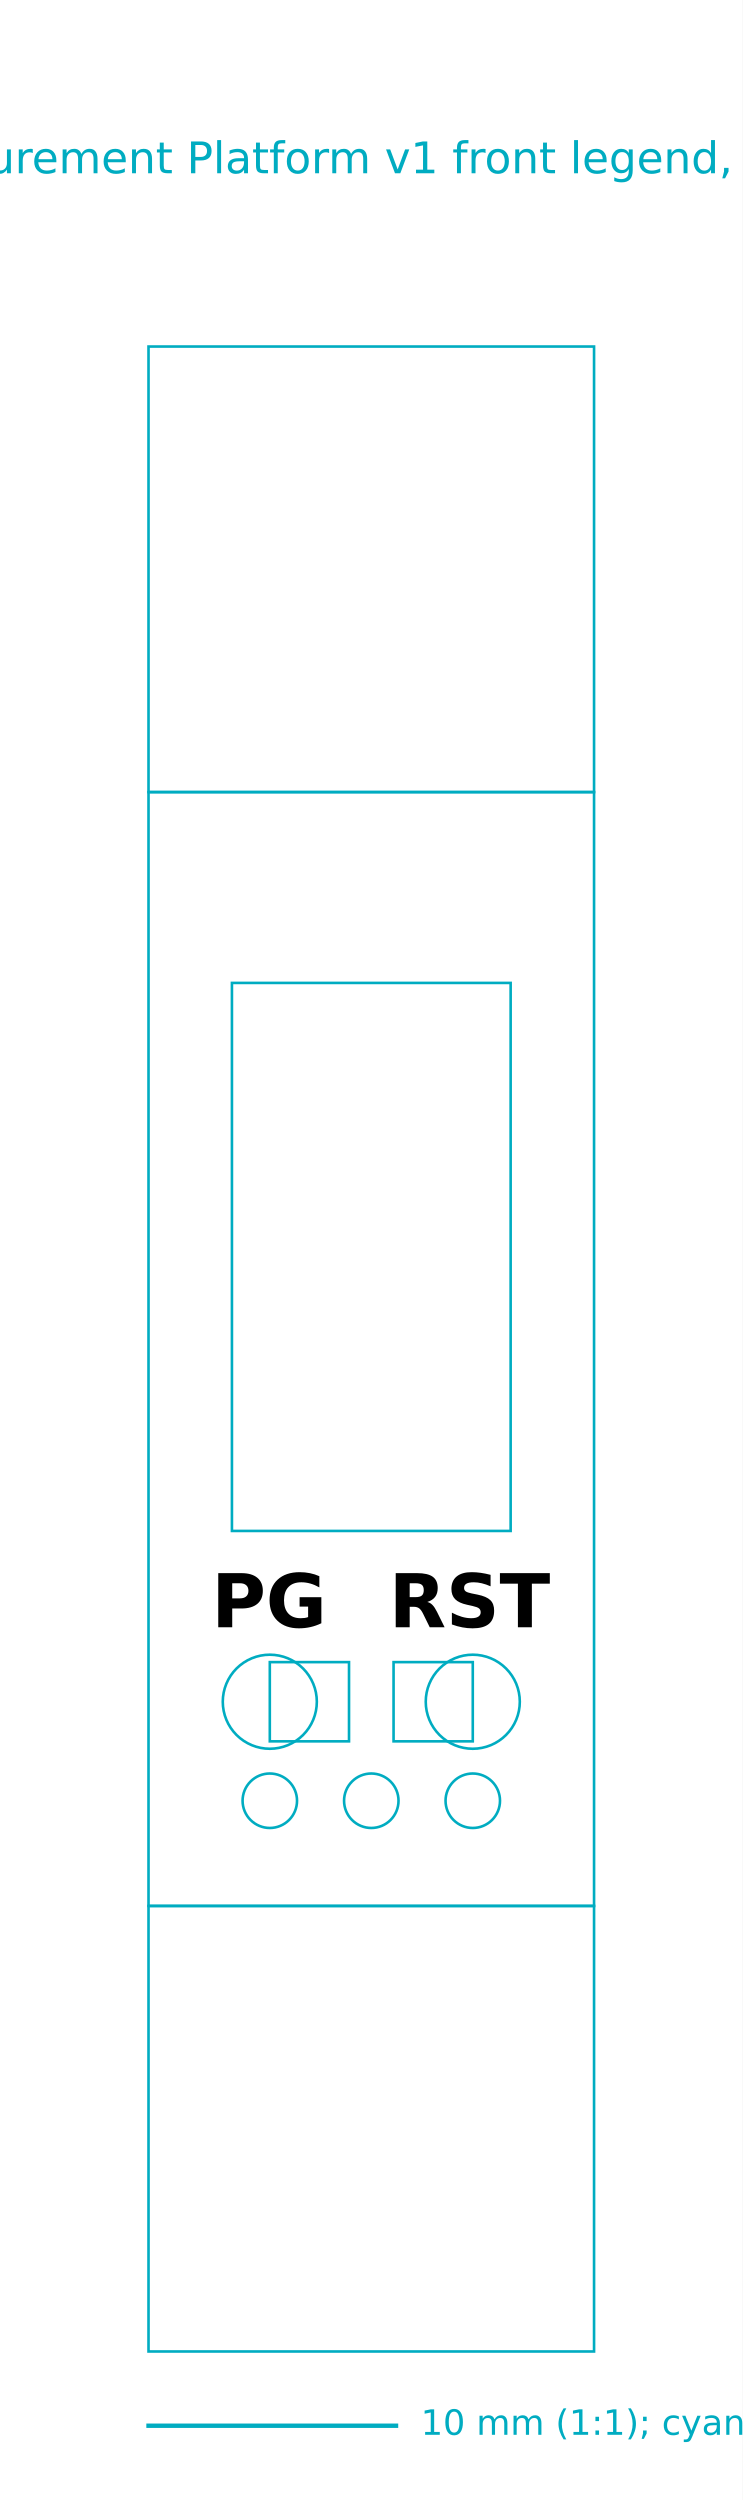
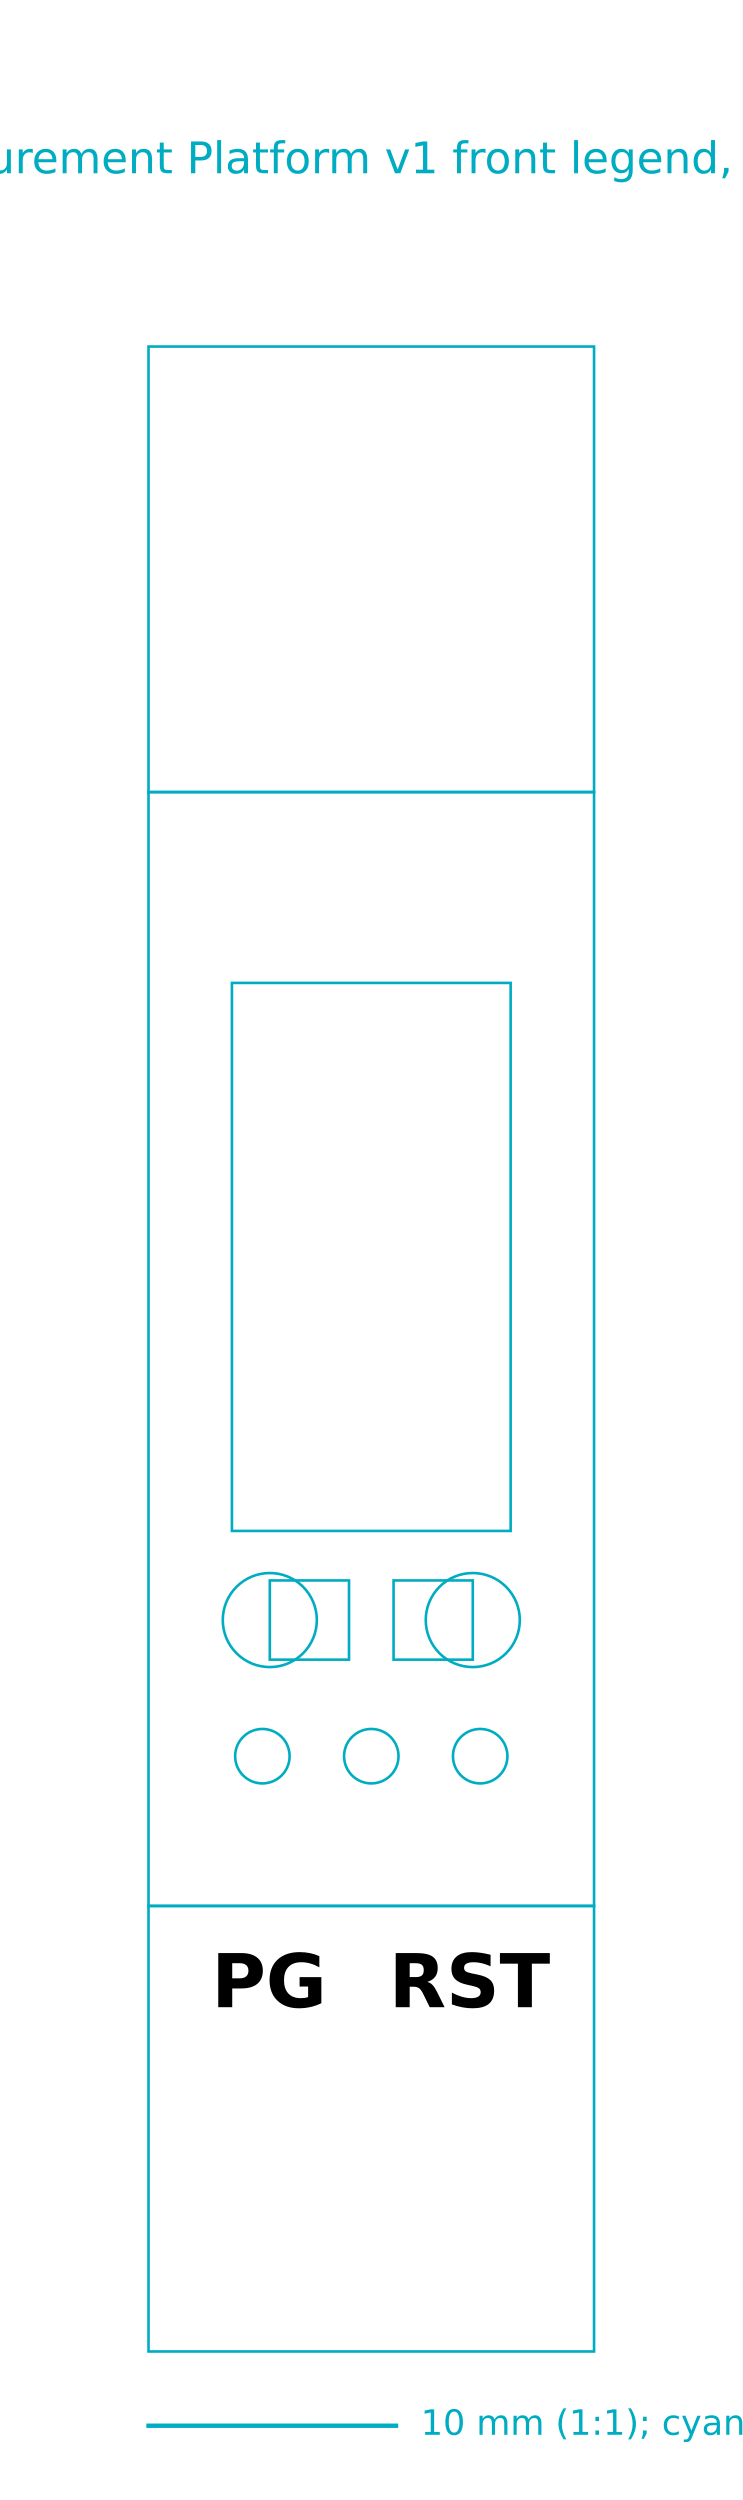
<svg xmlns="http://www.w3.org/2000/svg" xmlns:xlink="http://www.w3.org/1999/xlink" width="85.039pt" height="286.299pt" viewBox="0 0 85.039 286.299" version="1.1">
  <defs>
    <style type="text/css">*{stroke-linejoin: round; stroke-linecap: butt}</style>
  </defs>
  <g id="figure_1">
    <g id="patch_1">
      <path d="M 0 286.299  L 85.039 286.299  L 85.039 0  L 0 0  z " style="fill: #ffffff" />
    </g>
    <g id="axes_1">
      <g id="guides-face-bottom">
-         <path d="M 17.008 269.291  L 68.031 269.291  L 68.031 218.268  L 17.008 218.268  L 17.008 269.291  z " clip-path="url(#p022e666aac)" style="fill: none; stroke: #00acc1; stroke-width: 0.3; stroke-linejoin: miter" />
+         <path d="M 17.008 269.291  L 68.031 269.291  L 68.031 218.268  L 17.008 218.268  L 17.008 269.291  z " clip-path="url(#pa8e5ed0883)" style="fill: none; stroke: #00acc1; stroke-width: 0.3; stroke-linejoin: miter" />
      </g>
      <g id="guides-face-front">
-         <path d="M 17.008 218.268  L 68.031 218.268  L 68.031 90.709  L 17.008 90.709  L 17.008 218.268  z " clip-path="url(#p022e666aac)" style="fill: none; stroke: #00acc1; stroke-width: 0.3; stroke-linejoin: miter" />
+         <path d="M 17.008 218.268  L 68.031 218.268  L 68.031 90.709  L 17.008 90.709  L 17.008 218.268  z " clip-path="url(#pa8e5ed0883)" style="fill: none; stroke: #00acc1; stroke-width: 0.3; stroke-linejoin: miter" />
      </g>
      <g id="guides-face-top">
-         <path d="M 17.008 90.709  L 68.031 90.709  L 68.031 39.685  L 17.008 39.685  L 17.008 90.709  z " clip-path="url(#p022e666aac)" style="fill: none; stroke: #00acc1; stroke-width: 0.3; stroke-linejoin: miter" />
+         <path d="M 17.008 90.709  L 68.031 90.709  L 68.031 39.685  L 17.008 39.685  L 17.008 90.709  z " clip-path="url(#pa8e5ed0883)" style="fill: none; stroke: #00acc1; stroke-width: 0.3; stroke-linejoin: miter" />
      </g>
      <g id="guides-opening">
-         <path d="M 30.898 200.268  C 32.326 200.268 33.696 199.7 34.706 198.69  C 35.716 197.68 36.283 196.31 36.283 194.882  C 36.283 193.454 35.716 192.084 34.706 191.074  C 33.696 190.064 32.326 189.496 30.898 189.496  C 29.469 189.496 28.099 190.064 27.089 191.074  C 26.079 192.084 25.512 193.454 25.512 194.882  C 25.512 196.31 26.079 197.68 27.089 198.69  C 28.099 199.7 29.469 200.268 30.898 200.268  L 30.898 200.268  z " clip-path="url(#p022e666aac)" style="fill: none; stroke: #00acc1; stroke-width: 0.3; stroke-linejoin: miter" />
+         <path d="M 30.898 190.913  C 32.326 190.913 33.696 190.346 34.706 189.336  C 35.716 188.326 36.283 186.956 36.283 185.528  C 36.283 184.099 35.716 182.729 34.706 181.719  C 33.696 180.709 32.326 180.142 30.898 180.142  C 29.469 180.142 28.099 180.709 27.089 181.719  C 26.079 182.729 25.512 184.099 25.512 185.528  C 25.512 186.956 26.079 188.326 27.089 189.336  C 28.099 190.346 29.469 190.913 30.898 190.913  L 30.898 190.913  z " clip-path="url(#pa8e5ed0883)" style="fill: none; stroke: #00acc1; stroke-width: 0.3; stroke-linejoin: miter" />
      </g>
      <g id="guides-opening">
-         <path d="M 30.898 199.417  L 39.969 199.417  L 39.969 190.346  L 30.898 190.346  L 30.898 199.417  z " clip-path="url(#p022e666aac)" style="fill: none; stroke: #00acc1; stroke-width: 0.3; stroke-linejoin: miter" />
+         <path d="M 30.898 190.063  L 39.969 190.063  L 39.969 180.992  L 30.898 180.992  L 30.898 190.063  z " clip-path="url(#pa8e5ed0883)" style="fill: none; stroke: #00acc1; stroke-width: 0.3; stroke-linejoin: miter" />
      </g>
      <g id="guides-opening">
-         <path d="M 54.142 200.268  C 55.57 200.268 56.94 199.7 57.95 198.69  C 58.96 197.68 59.528 196.31 59.528 194.882  C 59.528 193.454 58.96 192.084 57.95 191.074  C 56.94 190.064 55.57 189.496 54.142 189.496  C 52.713 189.496 51.343 190.064 50.333 191.074  C 49.323 192.084 48.756 193.454 48.756 194.882  C 48.756 196.31 49.323 197.68 50.333 198.69  C 51.343 199.7 52.713 200.268 54.142 200.268  L 54.142 200.268  z " clip-path="url(#p022e666aac)" style="fill: none; stroke: #00acc1; stroke-width: 0.3; stroke-linejoin: miter" />
+         <path d="M 54.142 190.913  C 55.57 190.913 56.94 190.346 57.95 189.336  C 58.96 188.326 59.528 186.956 59.528 185.528  C 59.528 184.099 58.96 182.729 57.95 181.719  C 56.94 180.709 55.57 180.142 54.142 180.142  C 52.713 180.142 51.343 180.709 50.333 181.719  C 49.323 182.729 48.756 184.099 48.756 185.528  C 48.756 186.956 49.323 188.326 50.333 189.336  C 51.343 190.346 52.713 190.913 54.142 190.913  L 54.142 190.913  z " clip-path="url(#pa8e5ed0883)" style="fill: none; stroke: #00acc1; stroke-width: 0.3; stroke-linejoin: miter" />
      </g>
      <g id="guides-opening">
-         <path d="M 45.071 199.417  L 54.142 199.417  L 54.142 190.346  L 45.071 190.346  L 45.071 199.417  z " clip-path="url(#p022e666aac)" style="fill: none; stroke: #00acc1; stroke-width: 0.3; stroke-linejoin: miter" />
+         <path d="M 45.071 190.063  L 54.142 190.063  L 54.142 180.992  L 45.071 180.992  L 45.071 190.063  z " clip-path="url(#pa8e5ed0883)" style="fill: none; stroke: #00acc1; stroke-width: 0.3; stroke-linejoin: miter" />
      </g>
      <g id="guides-opening">
-         <path d="M 30.898 209.339  C 31.725 209.339 32.518 209.01 33.102 208.425  C 33.687 207.841 34.016 207.047 34.016 206.22  C 34.016 205.394 33.687 204.6 33.102 204.016  C 32.518 203.431 31.725 203.102 30.898 203.102  C 30.071 203.102 29.278 203.431 28.693 204.016  C 28.108 204.6 27.78 205.394 27.78 206.22  C 27.78 207.047 28.108 207.841 28.693 208.425  C 29.278 209.01 30.071 209.339 30.898 209.339  L 30.898 209.339  z " clip-path="url(#p022e666aac)" style="fill: none; stroke: #00acc1; stroke-width: 0.3; stroke-linejoin: miter" />
+         <path d="M 30.047 204.236  C 30.874 204.236 31.667 203.908 32.252 203.323  C 32.837 202.738 33.165 201.945 33.165 201.118  C 33.165 200.291 32.837 199.498 32.252 198.913  C 31.667 198.329 30.874 198 30.047 198  C 29.22 198 28.427 198.329 27.842 198.913  C 27.258 199.498 26.929 200.291 26.929 201.118  C 26.929 201.945 27.258 202.738 27.842 203.323  C 28.427 203.908 29.22 204.236 30.047 204.236  L 30.047 204.236  z " clip-path="url(#pa8e5ed0883)" style="fill: none; stroke: #00acc1; stroke-width: 0.3; stroke-linejoin: miter" />
      </g>
      <g id="guides-opening">
-         <path d="M 42.52 209.339  C 43.347 209.339 44.14 209.01 44.725 208.425  C 45.309 207.841 45.638 207.047 45.638 206.22  C 45.638 205.394 45.309 204.6 44.725 204.016  C 44.14 203.431 43.347 203.102 42.52 203.102  C 41.693 203.102 40.9 203.431 40.315 204.016  C 39.73 204.6 39.402 205.394 39.402 206.22  C 39.402 207.047 39.73 207.841 40.315 208.425  C 40.9 209.01 41.693 209.339 42.52 209.339  L 42.52 209.339  z " clip-path="url(#p022e666aac)" style="fill: none; stroke: #00acc1; stroke-width: 0.3; stroke-linejoin: miter" />
+         <path d="M 42.52 204.236  C 43.347 204.236 44.14 203.908 44.725 203.323  C 45.309 202.738 45.638 201.945 45.638 201.118  C 45.638 200.291 45.309 199.498 44.725 198.913  C 44.14 198.329 43.347 198 42.52 198  C 41.693 198 40.9 198.329 40.315 198.913  C 39.73 199.498 39.402 200.291 39.402 201.118  C 39.402 201.945 39.73 202.738 40.315 203.323  C 40.9 203.908 41.693 204.236 42.52 204.236  L 42.52 204.236  z " clip-path="url(#pa8e5ed0883)" style="fill: none; stroke: #00acc1; stroke-width: 0.3; stroke-linejoin: miter" />
      </g>
      <g id="guides-opening">
-         <path d="M 54.142 209.339  C 54.969 209.339 55.762 209.01 56.347 208.425  C 56.931 207.841 57.26 207.047 57.26 206.22  C 57.26 205.394 56.931 204.6 56.347 204.016  C 55.762 203.431 54.969 203.102 54.142 203.102  C 53.315 203.102 52.522 203.431 51.937 204.016  C 51.352 204.6 51.024 205.394 51.024 206.22  C 51.024 207.047 51.352 207.841 51.937 208.425  C 52.522 209.01 53.315 209.339 54.142 209.339  L 54.142 209.339  z " clip-path="url(#p022e666aac)" style="fill: none; stroke: #00acc1; stroke-width: 0.3; stroke-linejoin: miter" />
+         <path d="M 54.992 204.236  C 55.819 204.236 56.612 203.908 57.197 203.323  C 57.782 202.738 58.11 201.945 58.11 201.118  C 58.11 200.291 57.782 199.498 57.197 198.913  C 56.612 198.329 55.819 198 54.992 198  C 54.165 198 53.372 198.329 52.787 198.913  C 52.203 199.498 51.874 200.291 51.874 201.118  C 51.874 201.945 52.203 202.738 52.787 203.323  C 53.372 203.908 54.165 204.236 54.992 204.236  L 54.992 204.236  z " clip-path="url(#pa8e5ed0883)" style="fill: none; stroke: #00acc1; stroke-width: 0.3; stroke-linejoin: miter" />
      </g>
      <g id="guides-opening">
-         <path d="M 26.561 175.323  L 58.479 175.323  L 58.479 112.564  L 26.561 112.564  L 26.561 175.323  z " clip-path="url(#p022e666aac)" style="fill: none; stroke: #00acc1; stroke-width: 0.3; stroke-linejoin: miter" />
+         <path d="M 26.561 175.323  L 58.479 175.323  L 58.479 112.564  L 26.561 112.564  L 26.561 175.323  z " clip-path="url(#pa8e5ed0883)" style="fill: none; stroke: #00acc1; stroke-width: 0.3; stroke-linejoin: miter" />
      </g>
      <g id="print-text">
-         <path d="M 47.59 182.904  Q 48.092 182.904 48.31 182.718  Q 48.528 182.531 48.528 182.103  Q 48.528 181.679 48.31 181.497  Q 48.092 181.314 47.59 181.314  L 46.917 181.314  L 46.917 182.904  L 47.59 182.904  z M 46.917 184.009  L 46.917 186.355  L 45.319 186.355  L 45.319 180.155  L 47.76 180.155  Q 48.985 180.155 49.555 180.567  Q 50.126 180.978 50.126 181.867  Q 50.126 182.481 49.829 182.875  Q 49.532 183.27 48.934 183.457  Q 49.263 183.532 49.522 183.796  Q 49.782 184.059 50.048 184.595  L 50.916 186.355  L 49.213 186.355  L 48.457 184.815  Q 48.229 184.35 47.994 184.18  Q 47.76 184.009 47.369 184.009  L 46.917 184.009  z M 56.18 180.351  L 56.18 181.663  Q 55.67 181.435 55.183 181.319  Q 54.698 181.202 54.267 181.202  Q 53.694 181.202 53.419 181.36  Q 53.145 181.517 53.145 181.849  Q 53.145 182.099 53.33 182.239  Q 53.515 182.377 54.001 182.477  L 54.681 182.613  Q 55.715 182.822 56.151 183.246  Q 56.588 183.668 56.588 184.45  Q 56.588 185.474 55.979 185.975  Q 55.371 186.476 54.12 186.476  Q 53.532 186.476 52.938 186.363  Q 52.344 186.252 51.75 186.031  L 51.75 184.682  Q 52.344 184.997 52.898 185.158  Q 53.452 185.317 53.968 185.317  Q 54.491 185.317 54.769 185.143  Q 55.047 184.968 55.047 184.644  Q 55.047 184.354 54.858 184.196  Q 54.669 184.038 54.105 183.913  L 53.485 183.776  Q 52.555 183.577 52.125 183.141  Q 51.696 182.705 51.696 181.966  Q 51.696 181.04 52.293 180.542  Q 52.891 180.044 54.013 180.044  Q 54.524 180.044 55.064 180.121  Q 55.603 180.198 56.18 180.351  z M 57.251 180.155  L 62.965 180.155  L 62.965 181.364  L 60.909 181.364  L 60.909 186.355  L 59.311 186.355  L 59.311 181.364  L 57.251 181.364  L 57.251 180.155  z " clip-path="url(#p022e666aac)" />
+         <path d="M 47.59 226.416  Q 48.092 226.416 48.31 226.23  Q 48.528 226.043 48.528 225.615  Q 48.528 225.191 48.31 225.009  Q 48.092 224.826 47.59 224.826  L 46.917 224.826  L 46.917 226.416  L 47.59 226.416  z M 46.917 227.52  L 46.917 229.867  L 45.319 229.867  L 45.319 223.667  L 47.76 223.667  Q 48.985 223.667 49.555 224.079  Q 50.126 224.49 50.126 225.378  Q 50.126 225.992 49.829 226.387  Q 49.532 226.782 48.934 226.969  Q 49.263 227.043 49.522 227.308  Q 49.782 227.571 50.048 228.106  L 50.916 229.867  L 49.213 229.867  L 48.457 228.327  Q 48.229 227.862 47.994 227.692  Q 47.76 227.52 47.369 227.52  L 46.917 227.52  z M 56.18 223.862  L 56.18 225.175  Q 55.67 224.947 55.183 224.831  Q 54.698 224.714 54.267 224.714  Q 53.694 224.714 53.419 224.872  Q 53.145 225.029 53.145 225.361  Q 53.145 225.611 53.33 225.751  Q 53.515 225.889 54.001 225.988  L 54.681 226.125  Q 55.715 226.334 56.151 226.758  Q 56.588 227.18 56.588 227.962  Q 56.588 228.986 55.979 229.487  Q 55.371 229.988 54.12 229.988  Q 53.532 229.988 52.938 229.875  Q 52.344 229.763 51.75 229.543  L 51.75 228.194  Q 52.344 228.509 52.898 228.67  Q 53.452 228.829 53.968 228.829  Q 54.491 228.829 54.769 228.655  Q 55.047 228.48 55.047 228.156  Q 55.047 227.866 54.858 227.708  Q 54.669 227.55 54.105 227.425  L 53.485 227.288  Q 52.555 227.089 52.125 226.653  Q 51.696 226.217 51.696 225.478  Q 51.696 224.552 52.293 224.054  Q 52.891 223.555 54.013 223.555  Q 54.524 223.555 55.064 223.633  Q 55.603 223.71 56.18 223.862  z M 57.251 223.667  L 62.965 223.667  L 62.965 224.876  L 60.909 224.876  L 60.909 229.867  L 59.311 229.867  L 59.311 224.876  L 57.251 224.876  L 57.251 223.667  z " clip-path="url(#pa8e5ed0883)" />
      </g>
      <g id="print-text">
-         <path d="M 24.995 180.155  L 27.648 180.155  Q 28.831 180.155 29.464 180.681  Q 30.098 181.206 30.098 182.178  Q 30.098 183.154 29.464 183.679  Q 28.831 184.204 27.648 184.204  L 26.594 184.204  L 26.594 186.355  L 24.995 186.355  L 24.995 180.155  z M 26.594 181.314  L 26.594 183.045  L 27.477 183.045  Q 27.943 183.045 28.196 182.819  Q 28.45 182.593 28.45 182.178  Q 28.45 181.763 28.196 181.538  Q 27.943 181.314 27.477 181.314  L 26.594 181.314  z M 36.8 185.894  Q 36.202 186.185 35.559 186.331  Q 34.916 186.476 34.23 186.476  Q 32.681 186.476 31.776 185.61  Q 30.871 184.743 30.871 183.262  Q 30.871 181.763 31.792 180.903  Q 32.714 180.044 34.318 180.044  Q 34.936 180.044 35.502 180.161  Q 36.069 180.276 36.571 180.505  L 36.571 181.787  Q 36.053 181.493 35.54 181.348  Q 35.027 181.202 34.512 181.202  Q 33.558 181.202 33.041 181.736  Q 32.524 182.269 32.524 183.262  Q 32.524 184.245 33.022 184.782  Q 33.521 185.317 34.437 185.317  Q 34.687 185.317 34.901 185.287  Q 35.115 185.255 35.285 185.189  L 35.285 183.985  L 34.309 183.985  L 34.309 182.912  L 36.8 182.912  L 36.8 185.894  z " clip-path="url(#p022e666aac)" />
+         <path d="M 24.995 223.667  L 27.648 223.667  Q 28.831 223.667 29.464 224.193  Q 30.098 224.718 30.098 225.689  Q 30.098 226.666 29.464 227.191  Q 28.831 227.716 27.648 227.716  L 26.594 227.716  L 26.594 229.867  L 24.995 229.867  L 24.995 223.667  z M 26.594 224.826  L 26.594 226.557  L 27.477 226.557  Q 27.943 226.557 28.196 226.331  Q 28.45 226.105 28.45 225.689  Q 28.45 225.275 28.196 225.05  Q 27.943 224.826 27.477 224.826  L 26.594 224.826  z M 36.8 229.406  Q 36.202 229.697 35.559 229.843  Q 34.916 229.988 34.23 229.988  Q 32.681 229.988 31.776 229.122  Q 30.871 228.255 30.871 226.774  Q 30.871 225.275 31.792 224.415  Q 32.714 223.555 34.318 223.555  Q 34.936 223.555 35.502 223.672  Q 36.069 223.788 36.571 224.017  L 36.571 225.299  Q 36.053 225.005 35.54 224.86  Q 35.027 224.714 34.512 224.714  Q 33.558 224.714 33.041 225.248  Q 32.524 225.781 32.524 226.774  Q 32.524 227.757 33.022 228.294  Q 33.521 228.829 34.437 228.829  Q 34.687 228.829 34.901 228.799  Q 35.115 228.767 35.285 228.7  L 35.285 227.496  L 34.309 227.496  L 34.309 226.424  L 36.8 226.424  L 36.8 229.406  z " clip-path="url(#pa8e5ed0883)" />
      </g>
      <g id="guides-scale">
-         <path d="M 17.008 277.795  L 45.354 277.795  " clip-path="url(#p022e666aac)" style="fill: none; stroke: #00acc1; stroke-width: 0.5; stroke-linecap: square" />
+         <path d="M 17.008 277.795  L 45.354 277.795  " clip-path="url(#pa8e5ed0883)" style="fill: none; stroke: #00acc1; stroke-width: 0.5; stroke-linecap: square" />
      </g>
      <g id="guides-note">
        <g style="fill: #00acc1" transform="translate(48.18898 278.8345) scale(0.04 -0.04)">
          <defs>
            <path id="DejaVuSans-14" d="M 794 531  L 1825 531  L 1825 4091  L 703 3866  L 703 4441  L 1819 4666  L 2450 4666  L 2450 531  L 3481 531  L 3481 0  L 794 0  L 794 531  z " transform="scale(0.015625)" />
            <path id="DejaVuSans-13" d="M 2034 4250  Q 1547 4250 1301 3770  Q 1056 3291 1056 2328  Q 1056 1369 1301 889  Q 1547 409 2034 409  Q 2525 409 2770 889  Q 3016 1369 3016 2328  Q 3016 3291 2770 3770  Q 2525 4250 2034 4250  z M 2034 4750  Q 2819 4750 3233 4129  Q 3647 3509 3647 2328  Q 3647 1150 3233 529  Q 2819 -91 2034 -91  Q 1250 -91 836 529  Q 422 1150 422 2328  Q 422 3509 836 4129  Q 1250 4750 2034 4750  z " transform="scale(0.015625)" />
            <path id="DejaVuSans-3" transform="scale(0.015625)" />
            <path id="DejaVuSans-50" d="M 3328 2828  Q 3544 3216 3844 3400  Q 4144 3584 4550 3584  Q 5097 3584 5394 3201  Q 5691 2819 5691 2113  L 5691 0  L 5113 0  L 5113 2094  Q 5113 2597 4934 2840  Q 4756 3084 4391 3084  Q 3944 3084 3684 2787  Q 3425 2491 3425 1978  L 3425 0  L 2847 0  L 2847 2094  Q 2847 2600 2669 2842  Q 2491 3084 2119 3084  Q 1678 3084 1418 2786  Q 1159 2488 1159 1978  L 1159 0  L 581 0  L 581 3500  L 1159 3500  L 1159 2956  Q 1356 3278 1631 3431  Q 1906 3584 2284 3584  Q 2666 3584 2933 3390  Q 3200 3197 3328 2828  z " transform="scale(0.015625)" />
            <path id="DejaVuSans-b" d="M 1984 4856  Q 1566 4138 1362 3434  Q 1159 2731 1159 2009  Q 1159 1288 1364 580  Q 1569 -128 1984 -844  L 1484 -844  Q 1016 -109 783 600  Q 550 1309 550 2009  Q 550 2706 781 3412  Q 1013 4119 1484 4856  L 1984 4856  z " transform="scale(0.015625)" />
            <path id="DejaVuSans-1d" d="M 750 794  L 1409 794  L 1409 0  L 750 0  L 750 794  z M 750 3309  L 1409 3309  L 1409 2516  L 750 2516  L 750 3309  z " transform="scale(0.015625)" />
            <path id="DejaVuSans-c" d="M 513 4856  L 1013 4856  Q 1481 4119 1714 3412  Q 1947 2706 1947 2009  Q 1947 1309 1714 600  Q 1481 -109 1013 -844  L 513 -844  Q 928 -128 1133 580  Q 1338 1288 1338 2009  Q 1338 2731 1133 3434  Q 928 4138 513 4856  z " transform="scale(0.015625)" />
            <path id="DejaVuSans-1e" d="M 750 3309  L 1409 3309  L 1409 2516  L 750 2516  L 750 3309  z M 750 794  L 1409 794  L 1409 256  L 897 -744  L 494 -744  L 750 256  L 750 794  z " transform="scale(0.015625)" />
            <path id="DejaVuSans-46" d="M 3122 3366  L 3122 2828  Q 2878 2963 2633 3030  Q 2388 3097 2138 3097  Q 1578 3097 1268 2742  Q 959 2388 959 1747  Q 959 1106 1268 751  Q 1578 397 2138 397  Q 2388 397 2633 464  Q 2878 531 3122 666  L 3122 134  Q 2881 22 2623 -34  Q 2366 -91 2075 -91  Q 1284 -91 818 406  Q 353 903 353 1747  Q 353 2603 823 3093  Q 1294 3584 2113 3584  Q 2378 3584 2631 3529  Q 2884 3475 3122 3366  z " transform="scale(0.015625)" />
            <path id="DejaVuSans-5c" d="M 2059 -325  Q 1816 -950 1584 -1140  Q 1353 -1331 966 -1331  L 506 -1331  L 506 -850  L 844 -850  Q 1081 -850 1212 -737  Q 1344 -625 1503 -206  L 1606 56  L 191 3500  L 800 3500  L 1894 763  L 2988 3500  L 3597 3500  L 2059 -325  z " transform="scale(0.015625)" />
            <path id="DejaVuSans-44" d="M 2194 1759  Q 1497 1759 1228 1600  Q 959 1441 959 1056  Q 959 750 1161 570  Q 1363 391 1709 391  Q 2188 391 2477 730  Q 2766 1069 2766 1631  L 2766 1759  L 2194 1759  z M 3341 1997  L 3341 0  L 2766 0  L 2766 531  Q 2569 213 2275 61  Q 1981 -91 1556 -91  Q 1019 -91 701 211  Q 384 513 384 1019  Q 384 1609 779 1909  Q 1175 2209 1959 2209  L 2766 2209  L 2766 2266  Q 2766 2663 2505 2880  Q 2244 3097 1772 3097  Q 1472 3097 1187 3025  Q 903 2953 641 2809  L 641 3341  Q 956 3463 1253 3523  Q 1550 3584 1831 3584  Q 2591 3584 2966 3190  Q 3341 2797 3341 1997  z " transform="scale(0.015625)" />
            <path id="DejaVuSans-51" d="M 3513 2113  L 3513 0  L 2938 0  L 2938 2094  Q 2938 2591 2744 2837  Q 2550 3084 2163 3084  Q 1697 3084 1428 2787  Q 1159 2491 1159 1978  L 1159 0  L 581 0  L 581 3500  L 1159 3500  L 1159 2956  Q 1366 3272 1645 3428  Q 1925 3584 2291 3584  Q 2894 3584 3203 3211  Q 3513 2838 3513 2113  z " transform="scale(0.015625)" />
            <path id="DejaVuSans-20" d="M 678 2906  L 4684 2906  L 4684 2381  L 678 2381  L 678 2906  z M 678 1631  L 4684 1631  L 4684 1100  L 678 1100  L 678 1631  z " transform="scale(0.015625)" />
            <path id="DejaVuSans-4a" d="M 2906 1791  Q 2906 2416 2648 2759  Q 2391 3103 1925 3103  Q 1463 3103 1205 2759  Q 947 2416 947 1791  Q 947 1169 1205 825  Q 1463 481 1925 481  Q 2391 481 2648 825  Q 2906 1169 2906 1791  z M 3481 434  Q 3481 -459 3084 -895  Q 2688 -1331 1869 -1331  Q 1566 -1331 1297 -1286  Q 1028 -1241 775 -1147  L 775 -588  Q 1028 -725 1275 -790  Q 1522 -856 1778 -856  Q 2344 -856 2625 -561  Q 2906 -266 2906 331  L 2906 616  Q 2728 306 2450 153  Q 2172 0 1784 0  Q 1141 0 747 490  Q 353 981 353 1791  Q 353 2603 747 3093  Q 1141 3584 1784 3584  Q 2172 3584 2450 3431  Q 2728 3278 2906 2969  L 2906 3500  L 3481 3500  L 3481 434  z " transform="scale(0.015625)" />
            <path id="DejaVuSans-58" d="M 544 1381  L 544 3500  L 1119 3500  L 1119 1403  Q 1119 906 1312 657  Q 1506 409 1894 409  Q 2359 409 2629 706  Q 2900 1003 2900 1516  L 2900 3500  L 3475 3500  L 3475 0  L 2900 0  L 2900 538  Q 2691 219 2414 64  Q 2138 -91 1772 -91  Q 1169 -91 856 284  Q 544 659 544 1381  z M 1991 3584  L 1991 3584  z " transform="scale(0.015625)" />
            <path id="DejaVuSans-4c" d="M 603 3500  L 1178 3500  L 1178 0  L 603 0  L 603 3500  z M 603 4863  L 1178 4863  L 1178 4134  L 603 4134  L 603 4863  z " transform="scale(0.015625)" />
            <path id="DejaVuSans-47" d="M 2906 2969  L 2906 4863  L 3481 4863  L 3481 0  L 2906 0  L 2906 525  Q 2725 213 2448 61  Q 2172 -91 1784 -91  Q 1150 -91 751 415  Q 353 922 353 1747  Q 353 2572 751 3078  Q 1150 3584 1784 3584  Q 2172 3584 2448 3432  Q 2725 3281 2906 2969  z M 947 1747  Q 947 1113 1208 752  Q 1469 391 1925 391  Q 2381 391 2643 752  Q 2906 1113 2906 1747  Q 2906 2381 2643 2742  Q 2381 3103 1925 3103  Q 1469 3103 1208 2742  Q 947 2381 947 1747  z " transform="scale(0.015625)" />
            <path id="DejaVuSans-48" d="M 3597 1894  L 3597 1613  L 953 1613  Q 991 1019 1311 708  Q 1631 397 2203 397  Q 2534 397 2845 478  Q 3156 559 3463 722  L 3463 178  Q 3153 47 2828 -22  Q 2503 -91 2169 -91  Q 1331 -91 842 396  Q 353 884 353 1716  Q 353 2575 817 3079  Q 1281 3584 2069 3584  Q 2775 3584 3186 3129  Q 3597 2675 3597 1894  z M 3022 2063  Q 3016 2534 2758 2815  Q 2500 3097 2075 3097  Q 1594 3097 1305 2825  Q 1016 2553 972 2059  L 3022 2063  z " transform="scale(0.015625)" />
            <path id="DejaVuSans-56" d="M 2834 3397  L 2834 2853  Q 2591 2978 2328 3040  Q 2066 3103 1784 3103  Q 1356 3103 1142 2972  Q 928 2841 928 2578  Q 928 2378 1081 2264  Q 1234 2150 1697 2047  L 1894 2003  Q 2506 1872 2764 1633  Q 3022 1394 3022 966  Q 3022 478 2636 193  Q 2250 -91 1575 -91  Q 1294 -91 989 -36  Q 684 19 347 128  L 347 722  Q 666 556 975 473  Q 1284 391 1588 391  Q 1994 391 2212 530  Q 2431 669 2431 922  Q 2431 1156 2273 1281  Q 2116 1406 1581 1522  L 1381 1569  Q 847 1681 609 1914  Q 372 2147 372 2553  Q 372 3047 722 3315  Q 1072 3584 1716 3584  Q 2034 3584 2315 3537  Q 2597 3491 2834 3397  z " transform="scale(0.015625)" />
            <path id="DejaVuSans-f" d="M 750 794  L 1409 794  L 1409 256  L 897 -744  L 494 -744  L 750 256  L 750 794  z " transform="scale(0.015625)" />
            <path id="DejaVuSans-52" d="M 1959 3097  Q 1497 3097 1228 2736  Q 959 2375 959 1747  Q 959 1119 1226 758  Q 1494 397 1959 397  Q 2419 397 2687 759  Q 2956 1122 2956 1747  Q 2956 2369 2687 2733  Q 2419 3097 1959 3097  z M 1959 3584  Q 2709 3584 3137 3096  Q 3566 2609 3566 1747  Q 3566 888 3137 398  Q 2709 -91 1959 -91  Q 1206 -91 779 398  Q 353 888 353 1747  Q 353 2609 779 3096  Q 1206 3584 1959 3584  z " transform="scale(0.015625)" />
            <path id="DejaVuSans-57" d="M 1172 4494  L 1172 3500  L 2356 3500  L 2356 3053  L 1172 3053  L 1172 1153  Q 1172 725 1289 603  Q 1406 481 1766 481  L 2356 481  L 2356 0  L 1766 0  Q 1100 0 847 248  Q 594 497 594 1153  L 594 3053  L 172 3053  L 172 3500  L 594 3500  L 594 4494  L 1172 4494  z " transform="scale(0.015625)" />
            <path id="DejaVuSans-53" d="M 1159 525  L 1159 -1331  L 581 -1331  L 581 3500  L 1159 3500  L 1159 2969  Q 1341 3281 1617 3432  Q 1894 3584 2278 3584  Q 2916 3584 3314 3078  Q 3713 2572 3713 1747  Q 3713 922 3314 415  Q 2916 -91 2278 -91  Q 1894 -91 1617 61  Q 1341 213 1159 525  z M 3116 1747  Q 3116 2381 2855 2742  Q 2594 3103 2138 3103  Q 1681 3103 1420 2742  Q 1159 2381 1159 1747  Q 1159 1113 1420 752  Q 1681 391 2138 391  Q 2594 391 2855 752  Q 3116 1113 3116 1747  z " transform="scale(0.015625)" />
            <path id="DejaVuSans-55" d="M 2631 2963  Q 2534 3019 2420 3045  Q 2306 3072 2169 3072  Q 1681 3072 1420 2755  Q 1159 2438 1159 1844  L 1159 0  L 581 0  L 581 3500  L 1159 3500  L 1159 2956  Q 1341 3275 1631 3429  Q 1922 3584 2338 3584  Q 2397 3584 2469 3576  Q 2541 3569 2628 3553  L 2631 2963  z " transform="scale(0.015625)" />
          </defs>
          <use xlink:href="#DejaVuSans-14" />
          <use xlink:href="#DejaVuSans-13" transform="translate(63.625 0)" />
          <use xlink:href="#DejaVuSans-3" transform="translate(127.25 0)" />
          <use xlink:href="#DejaVuSans-50" transform="translate(159.0312 0)" />
          <use xlink:href="#DejaVuSans-50" transform="translate(256.4375 0)" />
          <use xlink:href="#DejaVuSans-3" transform="translate(353.8438 0)" />
          <use xlink:href="#DejaVuSans-b" transform="translate(385.625 0)" />
          <use xlink:href="#DejaVuSans-14" transform="translate(424.6406 0)" />
          <use xlink:href="#DejaVuSans-1d" transform="translate(488.2656 0)" />
          <use xlink:href="#DejaVuSans-14" transform="translate(521.9531 0)" />
          <use xlink:href="#DejaVuSans-c" transform="translate(585.5781 0)" />
          <use xlink:href="#DejaVuSans-1e" transform="translate(624.5938 0)" />
          <use xlink:href="#DejaVuSans-3" transform="translate(658.2812 0)" />
          <use xlink:href="#DejaVuSans-46" transform="translate(690.0625 0)" />
          <use xlink:href="#DejaVuSans-5c" transform="translate(745.0469 0)" />
          <use xlink:href="#DejaVuSans-44" transform="translate(804.2344 0)" />
          <use xlink:href="#DejaVuSans-51" transform="translate(865.5156 0)" />
          <use xlink:href="#DejaVuSans-3" transform="translate(928.8906 0)" />
          <use xlink:href="#DejaVuSans-20" transform="translate(960.6719 0)" />
          <use xlink:href="#DejaVuSans-3" transform="translate(1044.469 0)" />
          <use xlink:href="#DejaVuSans-4a" transform="translate(1076.25 0)" />
          <use xlink:href="#DejaVuSans-58" transform="translate(1139.734 0)" />
          <use xlink:href="#DejaVuSans-4c" transform="translate(1203.109 0)" />
          <use xlink:href="#DejaVuSans-47" transform="translate(1230.891 0)" />
          <use xlink:href="#DejaVuSans-48" transform="translate(1294.375 0)" />
          <use xlink:href="#DejaVuSans-56" transform="translate(1355.906 0)" />
          <use xlink:href="#DejaVuSans-f" transform="translate(1408 0)" />
          <use xlink:href="#DejaVuSans-3" transform="translate(1439.781 0)" />
          <use xlink:href="#DejaVuSans-51" transform="translate(1471.562 0)" />
          <use xlink:href="#DejaVuSans-52" transform="translate(1534.938 0)" />
          <use xlink:href="#DejaVuSans-57" transform="translate(1596.125 0)" />
          <use xlink:href="#DejaVuSans-3" transform="translate(1635.328 0)" />
          <use xlink:href="#DejaVuSans-53" transform="translate(1667.109 0)" />
          <use xlink:href="#DejaVuSans-55" transform="translate(1730.594 0)" />
          <use xlink:href="#DejaVuSans-4c" transform="translate(1771.703 0)" />
          <use xlink:href="#DejaVuSans-51" transform="translate(1799.484 0)" />
          <use xlink:href="#DejaVuSans-57" transform="translate(1862.859 0)" />
          <use xlink:href="#DejaVuSans-48" transform="translate(1902.062 0)" />
          <use xlink:href="#DejaVuSans-47" transform="translate(1963.594 0)" />
        </g>
      </g>
      <g id="guides-title">
        <g style="fill: #00acc1" transform="translate(-25.46742 19.84252) scale(0.05 -0.05)">
          <defs>
            <path id="DejaVuSans-28" d="M 628 4666  L 3578 4666  L 3578 4134  L 1259 4134  L 1259 2753  L 3481 2753  L 3481 2222  L 1259 2222  L 1259 531  L 3634 531  L 3634 0  L 628 0  L 628 4666  z " transform="scale(0.015625)" />
            <path id="DejaVuSans-36" d="M 3425 4513  L 3425 3897  Q 3066 4069 2747 4153  Q 2428 4238 2131 4238  Q 1616 4238 1336 4038  Q 1056 3838 1056 3469  Q 1056 3159 1242 3001  Q 1428 2844 1947 2747  L 2328 2669  Q 3034 2534 3370 2195  Q 3706 1856 3706 1288  Q 3706 609 3251 259  Q 2797 -91 1919 -91  Q 1588 -91 1214 -16  Q 841 59 441 206  L 441 856  Q 825 641 1194 531  Q 1563 422 1919 422  Q 2459 422 2753 634  Q 3047 847 3047 1241  Q 3047 1584 2836 1778  Q 2625 1972 2144 2069  L 1759 2144  Q 1053 2284 737 2584  Q 422 2884 422 3419  Q 422 4038 858 4394  Q 1294 4750 2059 4750  Q 2388 4750 2728 4690  Q 3069 4631 3425 4513  z " transform="scale(0.015625)" />
            <path id="DejaVuSans-33" d="M 1259 4147  L 1259 2394  L 2053 2394  Q 2494 2394 2734 2622  Q 2975 2850 2975 3272  Q 2975 3691 2734 3919  Q 2494 4147 2053 4147  L 1259 4147  z M 628 4666  L 2053 4666  Q 2838 4666 3239 4311  Q 3641 3956 3641 3272  Q 3641 2581 3239 2228  Q 2838 1875 2053 1875  L 1259 1875  L 1259 0  L 628 0  L 628 4666  z " transform="scale(0.015625)" />
            <path id="DejaVuSans-30" d="M 628 4666  L 1569 4666  L 2759 1491  L 3956 4666  L 4897 4666  L 4897 0  L 4281 0  L 4281 4097  L 3078 897  L 2444 897  L 1241 4097  L 1241 0  L 628 0  L 628 4666  z " transform="scale(0.015625)" />
            <path id="DejaVuSans-4f" d="M 603 4863  L 1178 4863  L 1178 0  L 603 0  L 603 4863  z " transform="scale(0.015625)" />
            <path id="DejaVuSans-49" d="M 2375 4863  L 2375 4384  L 1825 4384  Q 1516 4384 1395 4259  Q 1275 4134 1275 3809  L 1275 3500  L 2222 3500  L 2222 3053  L 1275 3053  L 1275 0  L 697 0  L 697 3053  L 147 3053  L 147 3500  L 697 3500  L 697 3744  Q 697 4328 969 4595  Q 1241 4863 1831 4863  L 2375 4863  z " transform="scale(0.015625)" />
            <path id="DejaVuSans-59" d="M 191 3500  L 800 3500  L 1894 563  L 2988 3500  L 3597 3500  L 2284 0  L 1503 0  L 191 3500  z " transform="scale(0.015625)" />
            <path id="DejaVuSans-5a" d="M 269 3500  L 844 3500  L 1563 769  L 2278 3500  L 2956 3500  L 3675 769  L 4391 3500  L 4966 3500  L 4050 0  L 3372 0  L 2619 2869  L 1863 0  L 1184 0  L 269 3500  z " transform="scale(0.015625)" />
          </defs>
          <use xlink:href="#DejaVuSans-28" />
          <use xlink:href="#DejaVuSans-36" transform="translate(63.1875 0)" />
          <use xlink:href="#DejaVuSans-33" transform="translate(126.6719 0)" />
          <use xlink:href="#DejaVuSans-3" transform="translate(186.9688 0)" />
          <use xlink:href="#DejaVuSans-30" transform="translate(218.75 0)" />
          <use xlink:href="#DejaVuSans-48" transform="translate(305.0312 0)" />
          <use xlink:href="#DejaVuSans-44" transform="translate(366.5625 0)" />
          <use xlink:href="#DejaVuSans-56" transform="translate(427.8438 0)" />
          <use xlink:href="#DejaVuSans-58" transform="translate(479.9375 0)" />
          <use xlink:href="#DejaVuSans-55" transform="translate(543.3125 0)" />
          <use xlink:href="#DejaVuSans-48" transform="translate(582.2188 0)" />
          <use xlink:href="#DejaVuSans-50" transform="translate(643.75 0)" />
          <use xlink:href="#DejaVuSans-48" transform="translate(741.1562 0)" />
          <use xlink:href="#DejaVuSans-51" transform="translate(802.6875 0)" />
          <use xlink:href="#DejaVuSans-57" transform="translate(866.0625 0)" />
          <use xlink:href="#DejaVuSans-3" transform="translate(905.2656 0)" />
          <use xlink:href="#DejaVuSans-33" transform="translate(937.0469 0)" />
          <use xlink:href="#DejaVuSans-4f" transform="translate(997.3438 0)" />
          <use xlink:href="#DejaVuSans-44" transform="translate(1025.125 0)" />
          <use xlink:href="#DejaVuSans-57" transform="translate(1086.406 0)" />
          <use xlink:href="#DejaVuSans-49" transform="translate(1125.609 0)" />
          <use xlink:href="#DejaVuSans-52" transform="translate(1160.812 0)" />
          <use xlink:href="#DejaVuSans-55" transform="translate(1222 0)" />
          <use xlink:href="#DejaVuSans-50" transform="translate(1261.359 0)" />
          <use xlink:href="#DejaVuSans-3" transform="translate(1358.766 0)" />
          <use xlink:href="#DejaVuSans-59" transform="translate(1390.547 0)" />
          <use xlink:href="#DejaVuSans-14" transform="translate(1449.734 0)" />
          <use xlink:href="#DejaVuSans-3" transform="translate(1513.359 0)" />
          <use xlink:href="#DejaVuSans-49" transform="translate(1545.141 0)" />
          <use xlink:href="#DejaVuSans-55" transform="translate(1580.344 0)" />
          <use xlink:href="#DejaVuSans-52" transform="translate(1619.25 0)" />
          <use xlink:href="#DejaVuSans-51" transform="translate(1680.438 0)" />
          <use xlink:href="#DejaVuSans-57" transform="translate(1743.812 0)" />
          <use xlink:href="#DejaVuSans-3" transform="translate(1783.016 0)" />
          <use xlink:href="#DejaVuSans-4f" transform="translate(1814.797 0)" />
          <use xlink:href="#DejaVuSans-48" transform="translate(1842.578 0)" />
          <use xlink:href="#DejaVuSans-4a" transform="translate(1904.109 0)" />
          <use xlink:href="#DejaVuSans-48" transform="translate(1967.594 0)" />
          <use xlink:href="#DejaVuSans-51" transform="translate(2029.125 0)" />
          <use xlink:href="#DejaVuSans-47" transform="translate(2092.5 0)" />
          <use xlink:href="#DejaVuSans-f" transform="translate(2155.984 0)" />
          <use xlink:href="#DejaVuSans-3" transform="translate(2187.766 0)" />
          <use xlink:href="#DejaVuSans-49" transform="translate(2219.547 0)" />
          <use xlink:href="#DejaVuSans-55" transform="translate(2254.75 0)" />
          <use xlink:href="#DejaVuSans-52" transform="translate(2293.656 0)" />
          <use xlink:href="#DejaVuSans-51" transform="translate(2354.844 0)" />
          <use xlink:href="#DejaVuSans-57" transform="translate(2418.219 0)" />
          <use xlink:href="#DejaVuSans-3" transform="translate(2457.422 0)" />
          <use xlink:href="#DejaVuSans-59" transform="translate(2489.203 0)" />
          <use xlink:href="#DejaVuSans-4c" transform="translate(2548.391 0)" />
          <use xlink:href="#DejaVuSans-48" transform="translate(2576.172 0)" />
          <use xlink:href="#DejaVuSans-5a" transform="translate(2637.703 0)" />
        </g>
      </g>
    </g>
  </g>
  <defs>
-     <clipPath id="p022e666aac">
+     <clipPath id="pa8e5ed0883">
      <rect x="0" y="0" width="85.039" height="286.299" />
    </clipPath>
  </defs>
</svg>
